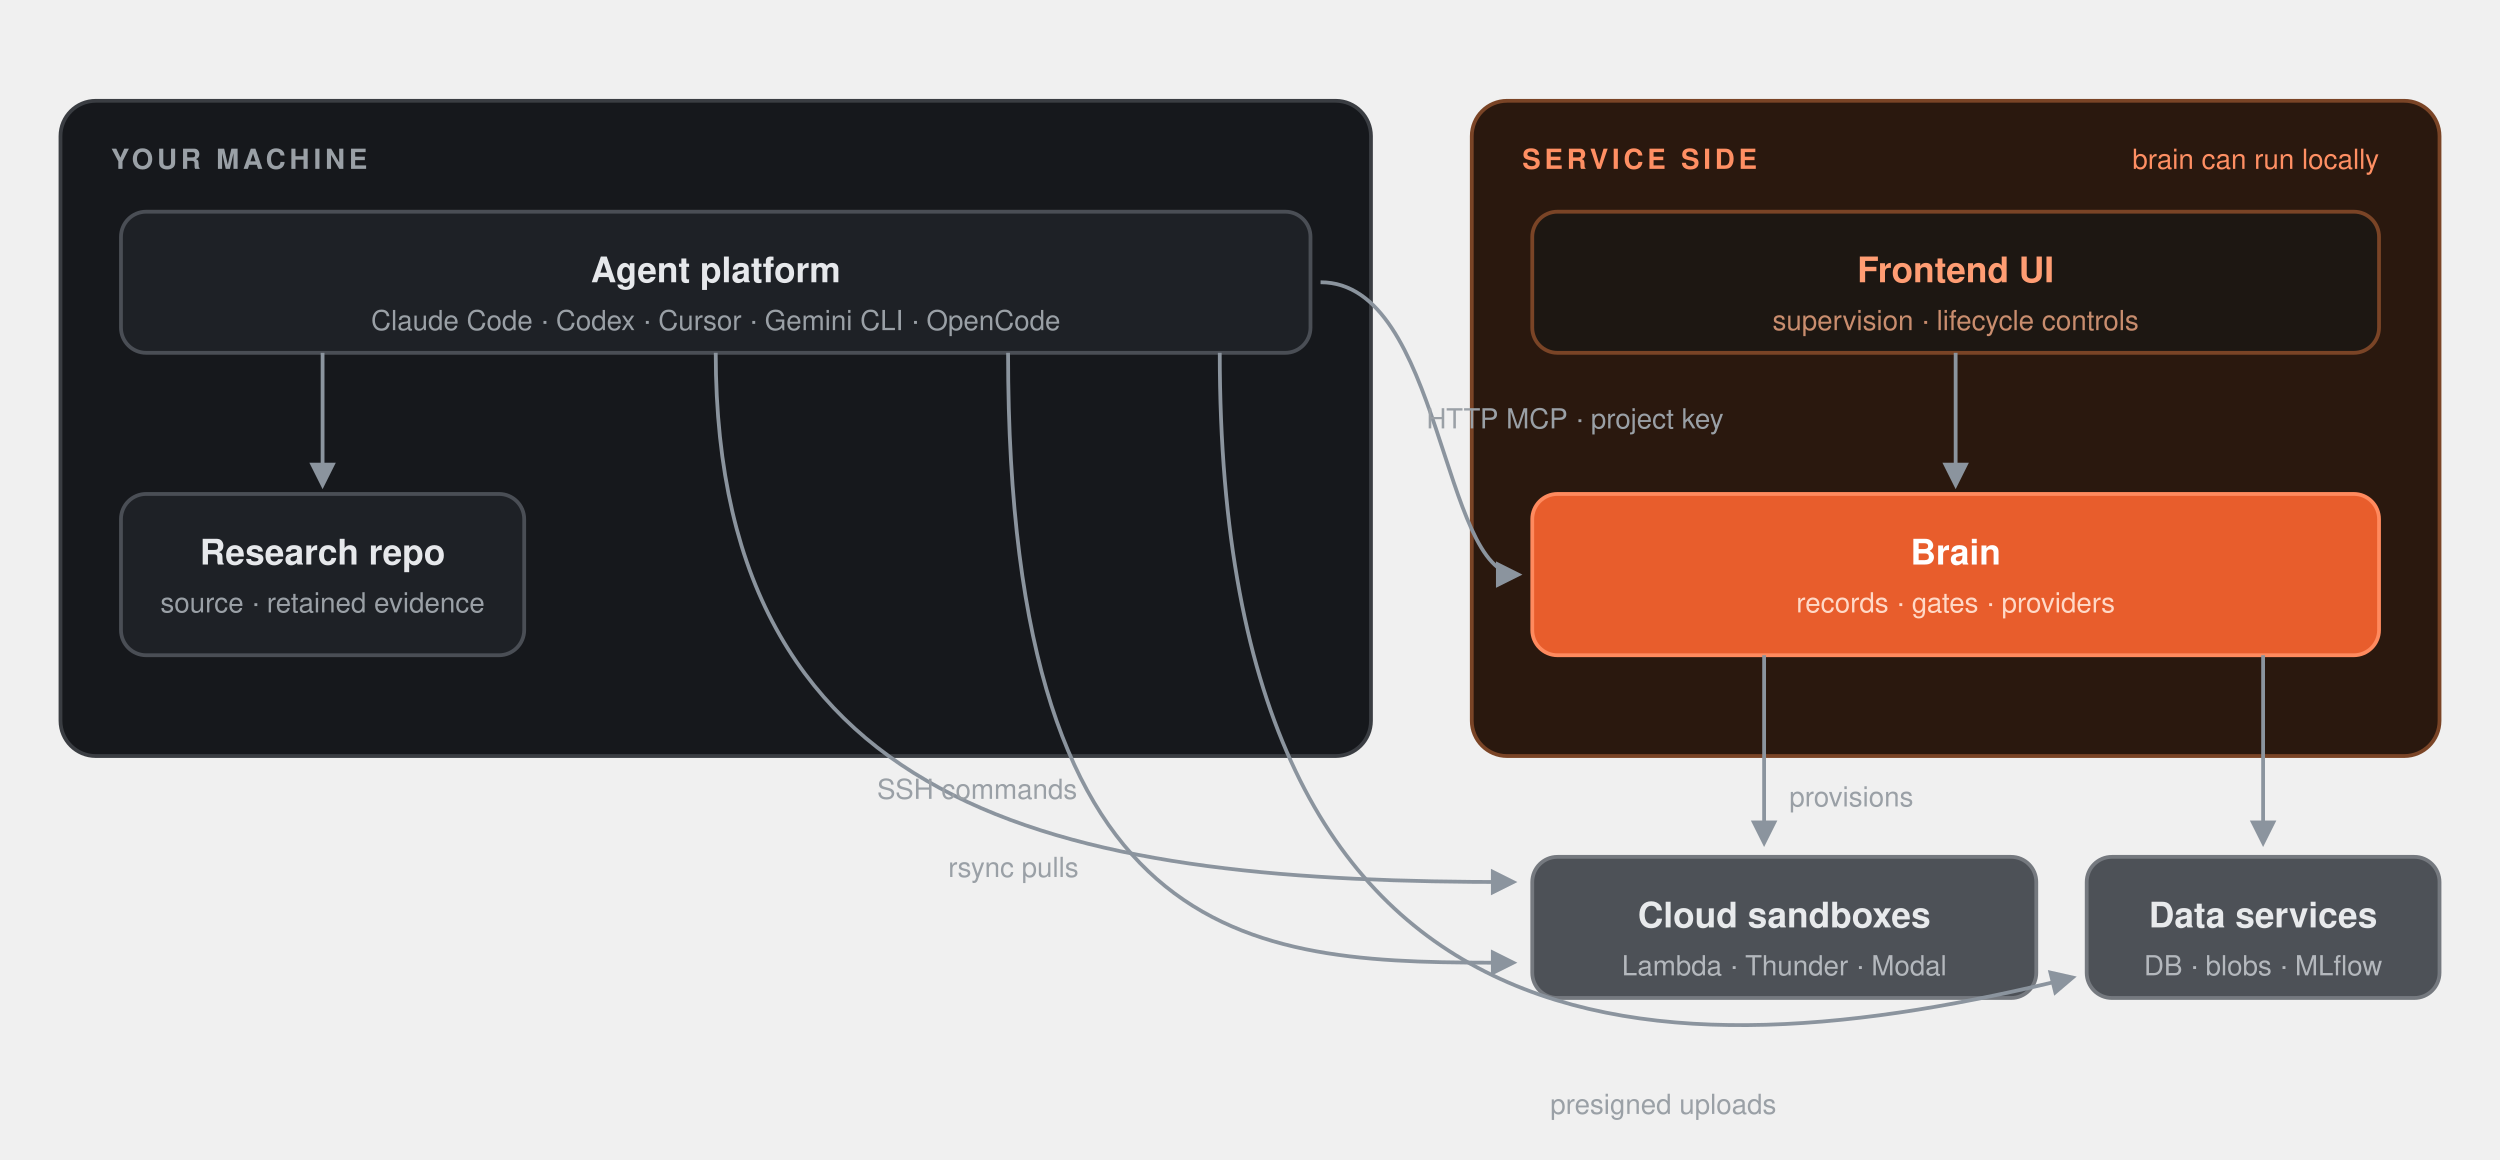
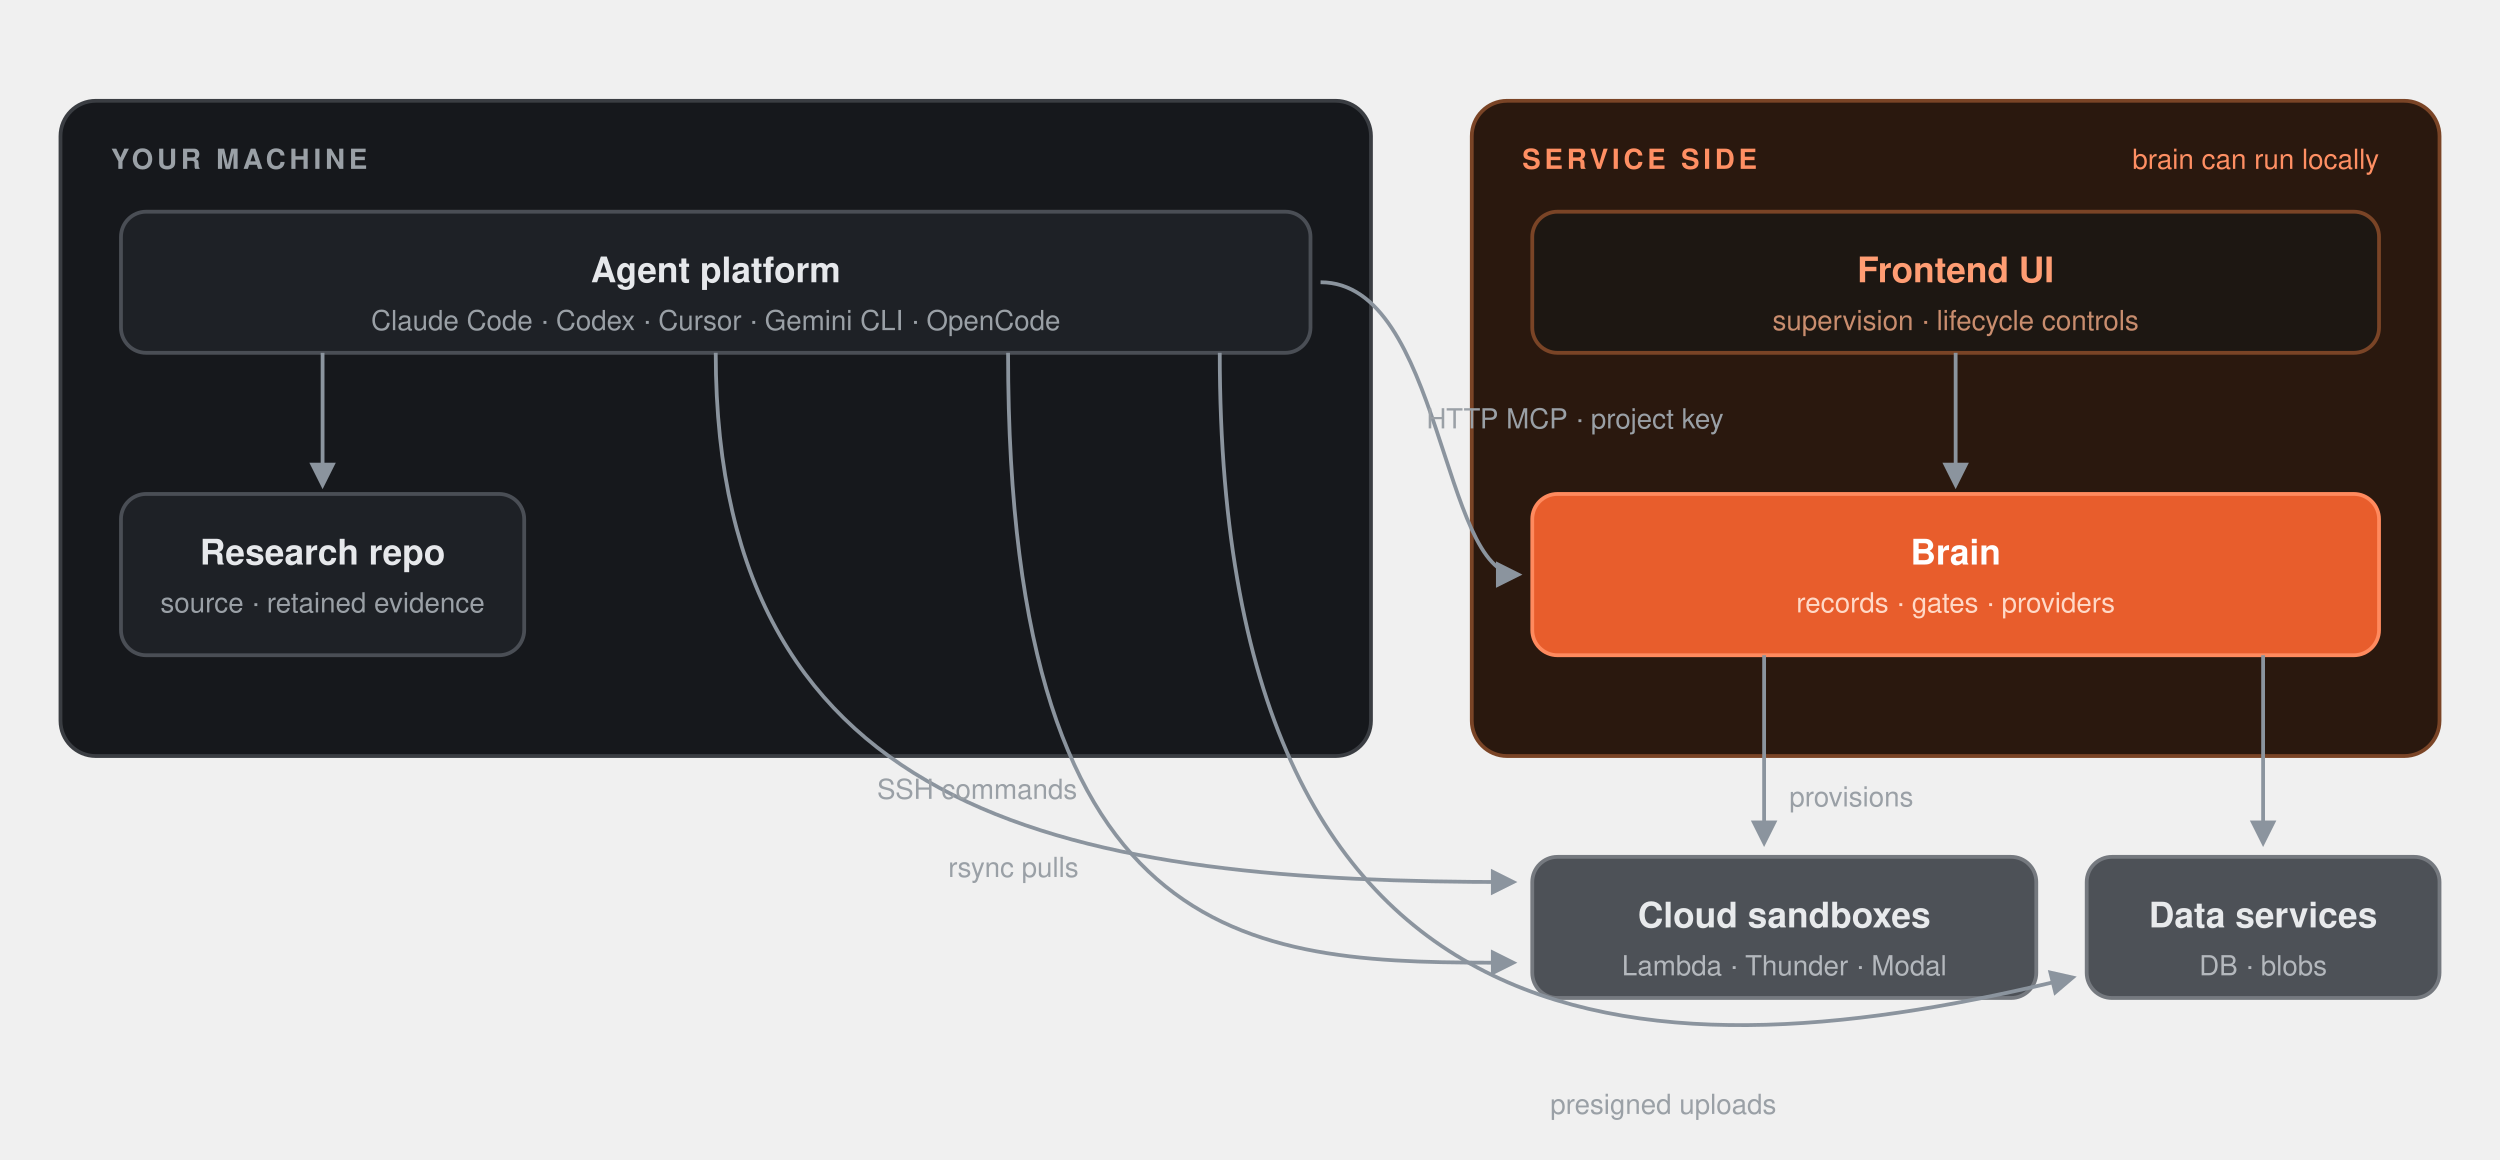
- <svg xmlns="http://www.w3.org/2000/svg" viewBox="0 0 992 460" font-family="-apple-system,BlinkMacSystemFont,'Segoe UI',Helvetica,Arial,sans-serif" role="img" aria-label="System architecture: agent platforms on your machine connect directly to the brain over HTTP MCP with a project-scoped key; the brain owns research records, workflow gates, data stores, MLflow, and sandbox providers. The UI supervises the brain. The agent runs SSH commands on cloud sandboxes, pulls retained outputs itself with rsync, and moves heavy bytes over presigned URLs">
+ <svg xmlns="http://www.w3.org/2000/svg" viewBox="0 0 992 460" font-family="-apple-system,BlinkMacSystemFont,'Segoe UI',Helvetica,Arial,sans-serif" role="img" aria-label="System architecture: agent platforms on your machine connect directly to the brain over HTTP MCP with a project-scoped key; the brain owns research records, workflow gates, data stores, and sandbox providers. The UI supervises the brain. The agent runs SSH commands on cloud sandboxes, pulls retained outputs itself with rsync, and moves heavy bytes over presigned URLs">
  <defs>
    <marker id="fwd" viewBox="0 0 10 10" refX="8" refY="5" markerWidth="7" markerHeight="7" orient="auto-start-reverse">
      <path d="M 0 0 L 10 5 L 0 10 z" fill="#8b949e" />
    </marker>
    <marker id="ret" viewBox="0 0 10 10" refX="8" refY="5" markerWidth="7" markerHeight="7" orient="auto-start-reverse">
      <path d="M 0 0 L 10 5 L 0 10 z" fill="#8b949e" />
    </marker>
  </defs>
  <rect x="24" y="40" width="520" height="260" rx="14" fill="#16181c" stroke="#3a3d42" stroke-width="1.5" />
  <text x="44" y="67" font-size="11" font-weight="600" letter-spacing="1.5" fill="#9aa0a6">YOUR MACHINE</text>
  <rect x="584" y="40" width="384" height="260" rx="14" fill="#2a180e" stroke="#7a4426" stroke-width="1.5" />
  <text x="604" y="67" font-size="11" font-weight="600" letter-spacing="1.5" fill="#ff8f63">SERVICE SIDE</text>
  <text x="944" y="67" text-anchor="end" font-size="11" fill="#ff8f63">brain can run locally</text>
  <rect x="48" y="84" width="472" height="56" rx="10" fill="#1e2126" stroke="#4a4e55" stroke-width="1.5" />
  <text x="284" y="112" text-anchor="middle" font-size="14" font-weight="600" fill="#e6e8eb">Agent platform</text>
  <text x="284" y="131" text-anchor="middle" font-size="11" fill="#9aa0a6">Claude Code · Codex · Cursor · Gemini CLI · OpenCode</text>
  <rect x="48" y="196" width="160" height="64" rx="10" fill="#1e2126" stroke="#4a4e55" stroke-width="1.5" />
  <text x="128" y="224" text-anchor="middle" font-size="14" font-weight="600" fill="#e6e8eb">Research repo</text>
  <text x="128" y="243" text-anchor="middle" font-size="11" fill="#9aa0a6">source · retained evidence</text>
  <rect x="608" y="84" width="336" height="56" rx="10" fill="#1d1712" stroke="#7a4426" stroke-width="1.5" />
  <text x="776" y="112" text-anchor="middle" font-size="14" font-weight="600" fill="#ff9d73">Frontend UI</text>
  <text x="776" y="131" text-anchor="middle" font-size="11" fill="#c98d6e">supervision · lifecycle controls</text>
  <rect x="608" y="196" width="336" height="64" rx="10" fill="#e85d2c" stroke="#ff8a5e" stroke-width="1.5" />
  <text x="776" y="224" text-anchor="middle" font-size="14" font-weight="600" fill="#ffffff">Brain</text>
  <text x="776" y="243" text-anchor="middle" font-size="11" fill="#ffd9c7">records · gates · providers</text>
  <rect x="608" y="340" width="200" height="56" rx="10" fill="#4d5157" stroke="#75797f" stroke-width="1.5" />
  <text x="708" y="368" text-anchor="middle" font-size="14" font-weight="600" fill="#e8eaec">Cloud sandboxes</text>
  <text x="708" y="387" text-anchor="middle" font-size="11" fill="#b4b8bd">Lambda · Thunder · Modal</text>
  <rect x="828" y="340" width="140" height="56" rx="10" fill="#4d5157" stroke="#75797f" stroke-width="1.5" />
  <text x="898" y="368" text-anchor="middle" font-size="14" font-weight="600" fill="#e8eaec">Data services</text>
-   <text x="898" y="387" text-anchor="middle" font-size="11" fill="#b4b8bd">DB · blobs · MLflow</text>
+   <text x="898" y="387" text-anchor="middle" font-size="11" fill="#b4b8bd">DB · blobs</text>
  <path d="M 128 140 L 128 192" fill="none" stroke="#8b949e" stroke-width="1.5" marker-end="url(#fwd)" />
  <text x="0" y="0" text-anchor="middle" font-size="11" fill="#9aa0a6" />
  <path d="M 524 112 C 572 112, 572 228, 602 228" fill="none" stroke="#8b949e" stroke-width="1.5" marker-end="url(#fwd)" />
  <text x="566" y="170" text-anchor="start" font-size="11" fill="#9aa0a6">HTTP MCP · project key</text>
  <path d="M 776 140 L 776 192" fill="none" stroke="#8b949e" stroke-width="1.5" marker-end="url(#fwd)" />
  <text x="0" y="0" text-anchor="middle" font-size="11" fill="#9aa0a6" />
  <path d="M 284 140 C 284 328, 430 350, 600 350" fill="none" stroke="#8b949e" stroke-width="1.5" marker-end="url(#fwd)" />
  <text x="348" y="317" text-anchor="start" font-size="11" fill="#9aa0a6">SSH commands</text>
  <path d="M 400 140 C 400 382, 500 382, 600 382" fill="none" stroke="#8b949e" stroke-width="1.5" marker-end="url(#fwd)" />
  <text x="428" y="348" text-anchor="end" font-size="11" fill="#9aa0a6">rsync pulls</text>
  <path d="M 484 140 C 484 428, 660 428, 822 388" fill="none" stroke="#8b949e" stroke-width="1.5" marker-end="url(#fwd)" />
  <text x="660" y="442" text-anchor="middle" font-size="11" fill="#9aa0a6">presigned uploads</text>
  <path d="M 700 260 L 700 334" fill="none" stroke="#8b949e" stroke-width="1.5" marker-end="url(#fwd)" />
  <text x="710" y="320" text-anchor="start" font-size="11" fill="#9aa0a6">provisions</text>
  <path d="M 898 260 L 898 334" fill="none" stroke="#8b949e" stroke-width="1.5" marker-end="url(#fwd)" />
  <text x="0" y="0" text-anchor="middle" font-size="11" fill="#9aa0a6" />
</svg>
